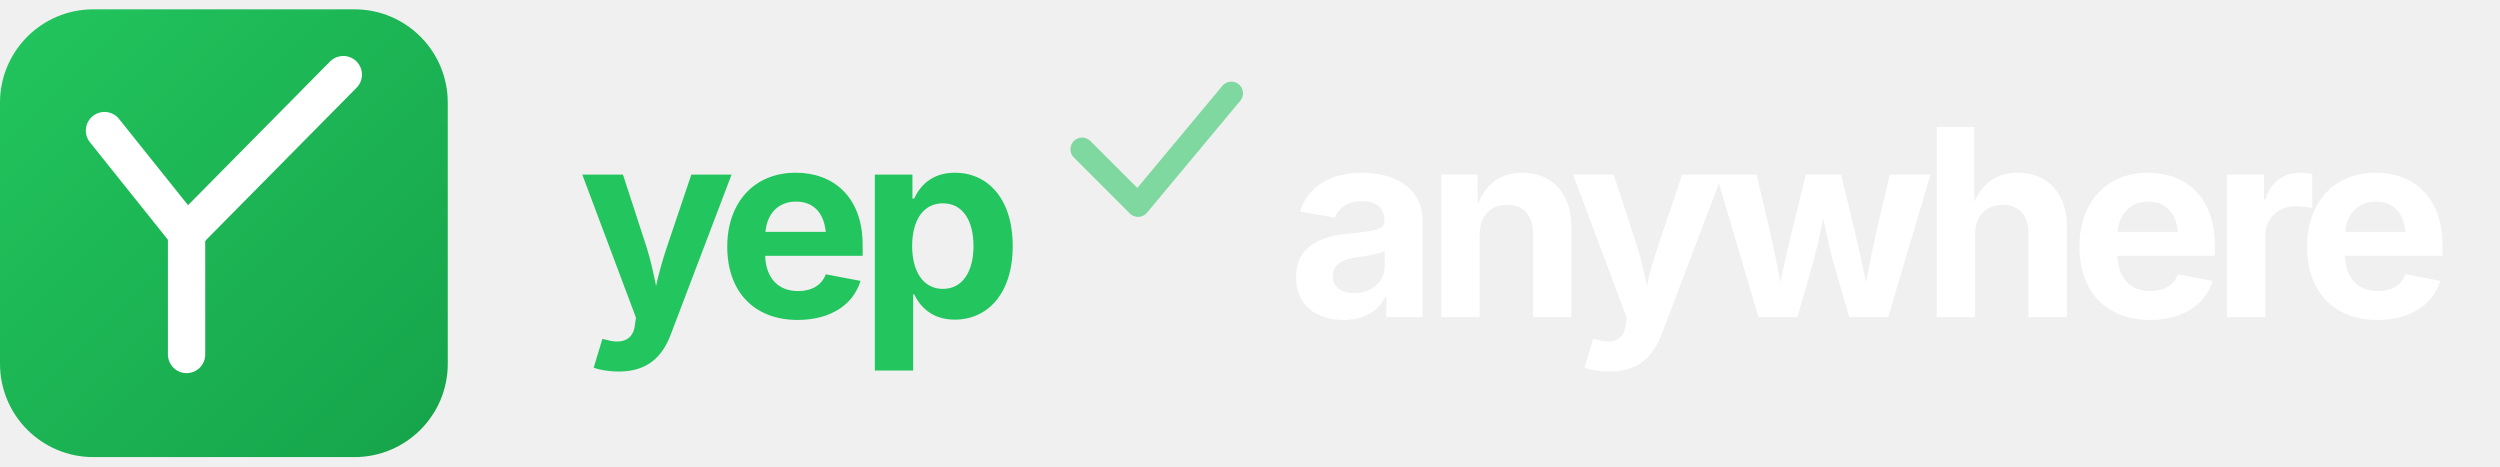
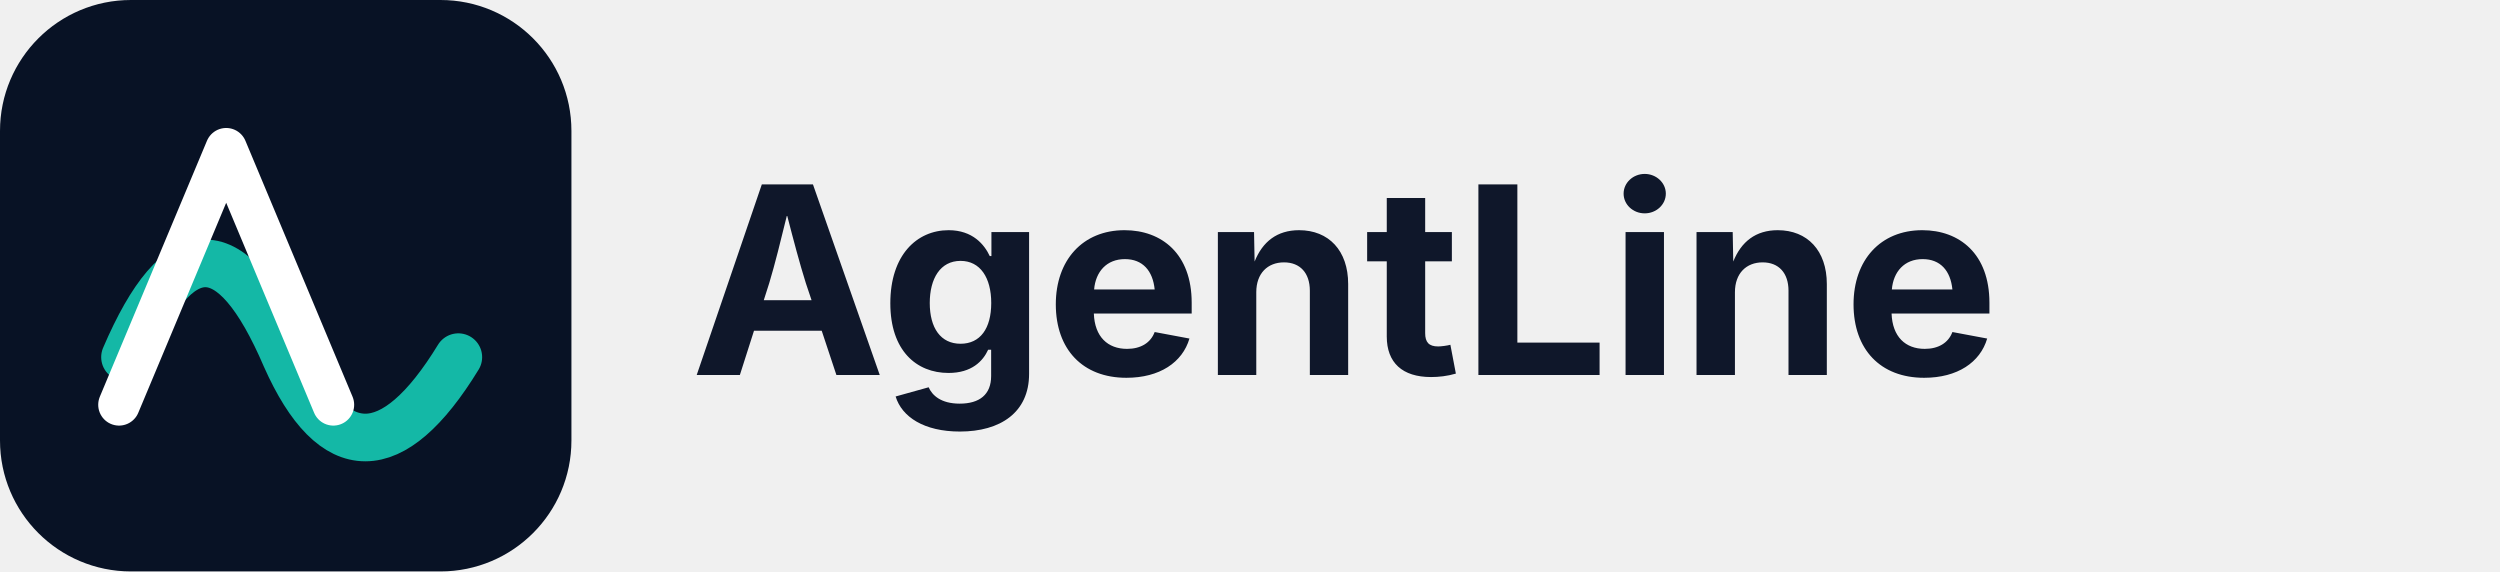
- <svg xmlns="http://www.w3.org/2000/svg" viewBox="0 0 268 50">
-   <defs>
-     <linearGradient id="iconGrad" x1="0%" y1="0%" x2="100%" y2="100%">
-       <stop offset="0%" stop-color="#22c55e" />
-       <stop offset="100%" stop-color="#16a34a" />
-     </linearGradient>
-   </defs>
-   <rect x="0" y="1" width="48" height="48" rx="10" fill="url(#iconGrad)" />
-   <path d="M 11.2 14 L 20 25 L 36.8 8" fill="none" stroke="#ffffff" stroke-width="4" stroke-linecap="round" stroke-linejoin="round" />
-   <path d="M 20 25 L 20 38" fill="none" stroke="#ffffff" stroke-width="4" stroke-linecap="round" />
-   <text x="62" y="34" style="font-family: 'Inter', system-ui, sans-serif; font-size: 28px; font-weight: 700; letter-spacing: -1.5px;" fill="#22c55e">yep</text>
-   <path d="M 116 16 L 122 22 L 132 10" fill="none" stroke="#22c55e" stroke-width="2.5" stroke-linecap="round" stroke-linejoin="round" opacity="0.55" />
-   <text x="138" y="34" style="font-family: 'Inter', system-ui, sans-serif; font-size: 28px; font-weight: 700; letter-spacing: -1.5px;" fill="#ffffff">anywhere</text>
+ <svg xmlns="http://www.w3.org/2000/svg" viewBox="0 0 420 96">
+   <rect width="96" height="96" rx="22" fill="#081225" />
+   <path d="M21 60c9-21 18-21 27 0 8 18 18 18 29 0" fill="none" stroke="#14b8a6" stroke-width="8" stroke-linecap="round" />
+   <path d="M20 68l18-43 18 43" fill="none" stroke="#fff" stroke-width="7" stroke-linecap="round" stroke-linejoin="round" />
+   <text x="116" y="63" font-family="Inter, -apple-system, BlinkMacSystemFont, Segoe UI, sans-serif" font-size="44" font-weight="700" fill="#0f172a">AgentLine</text>
</svg>
